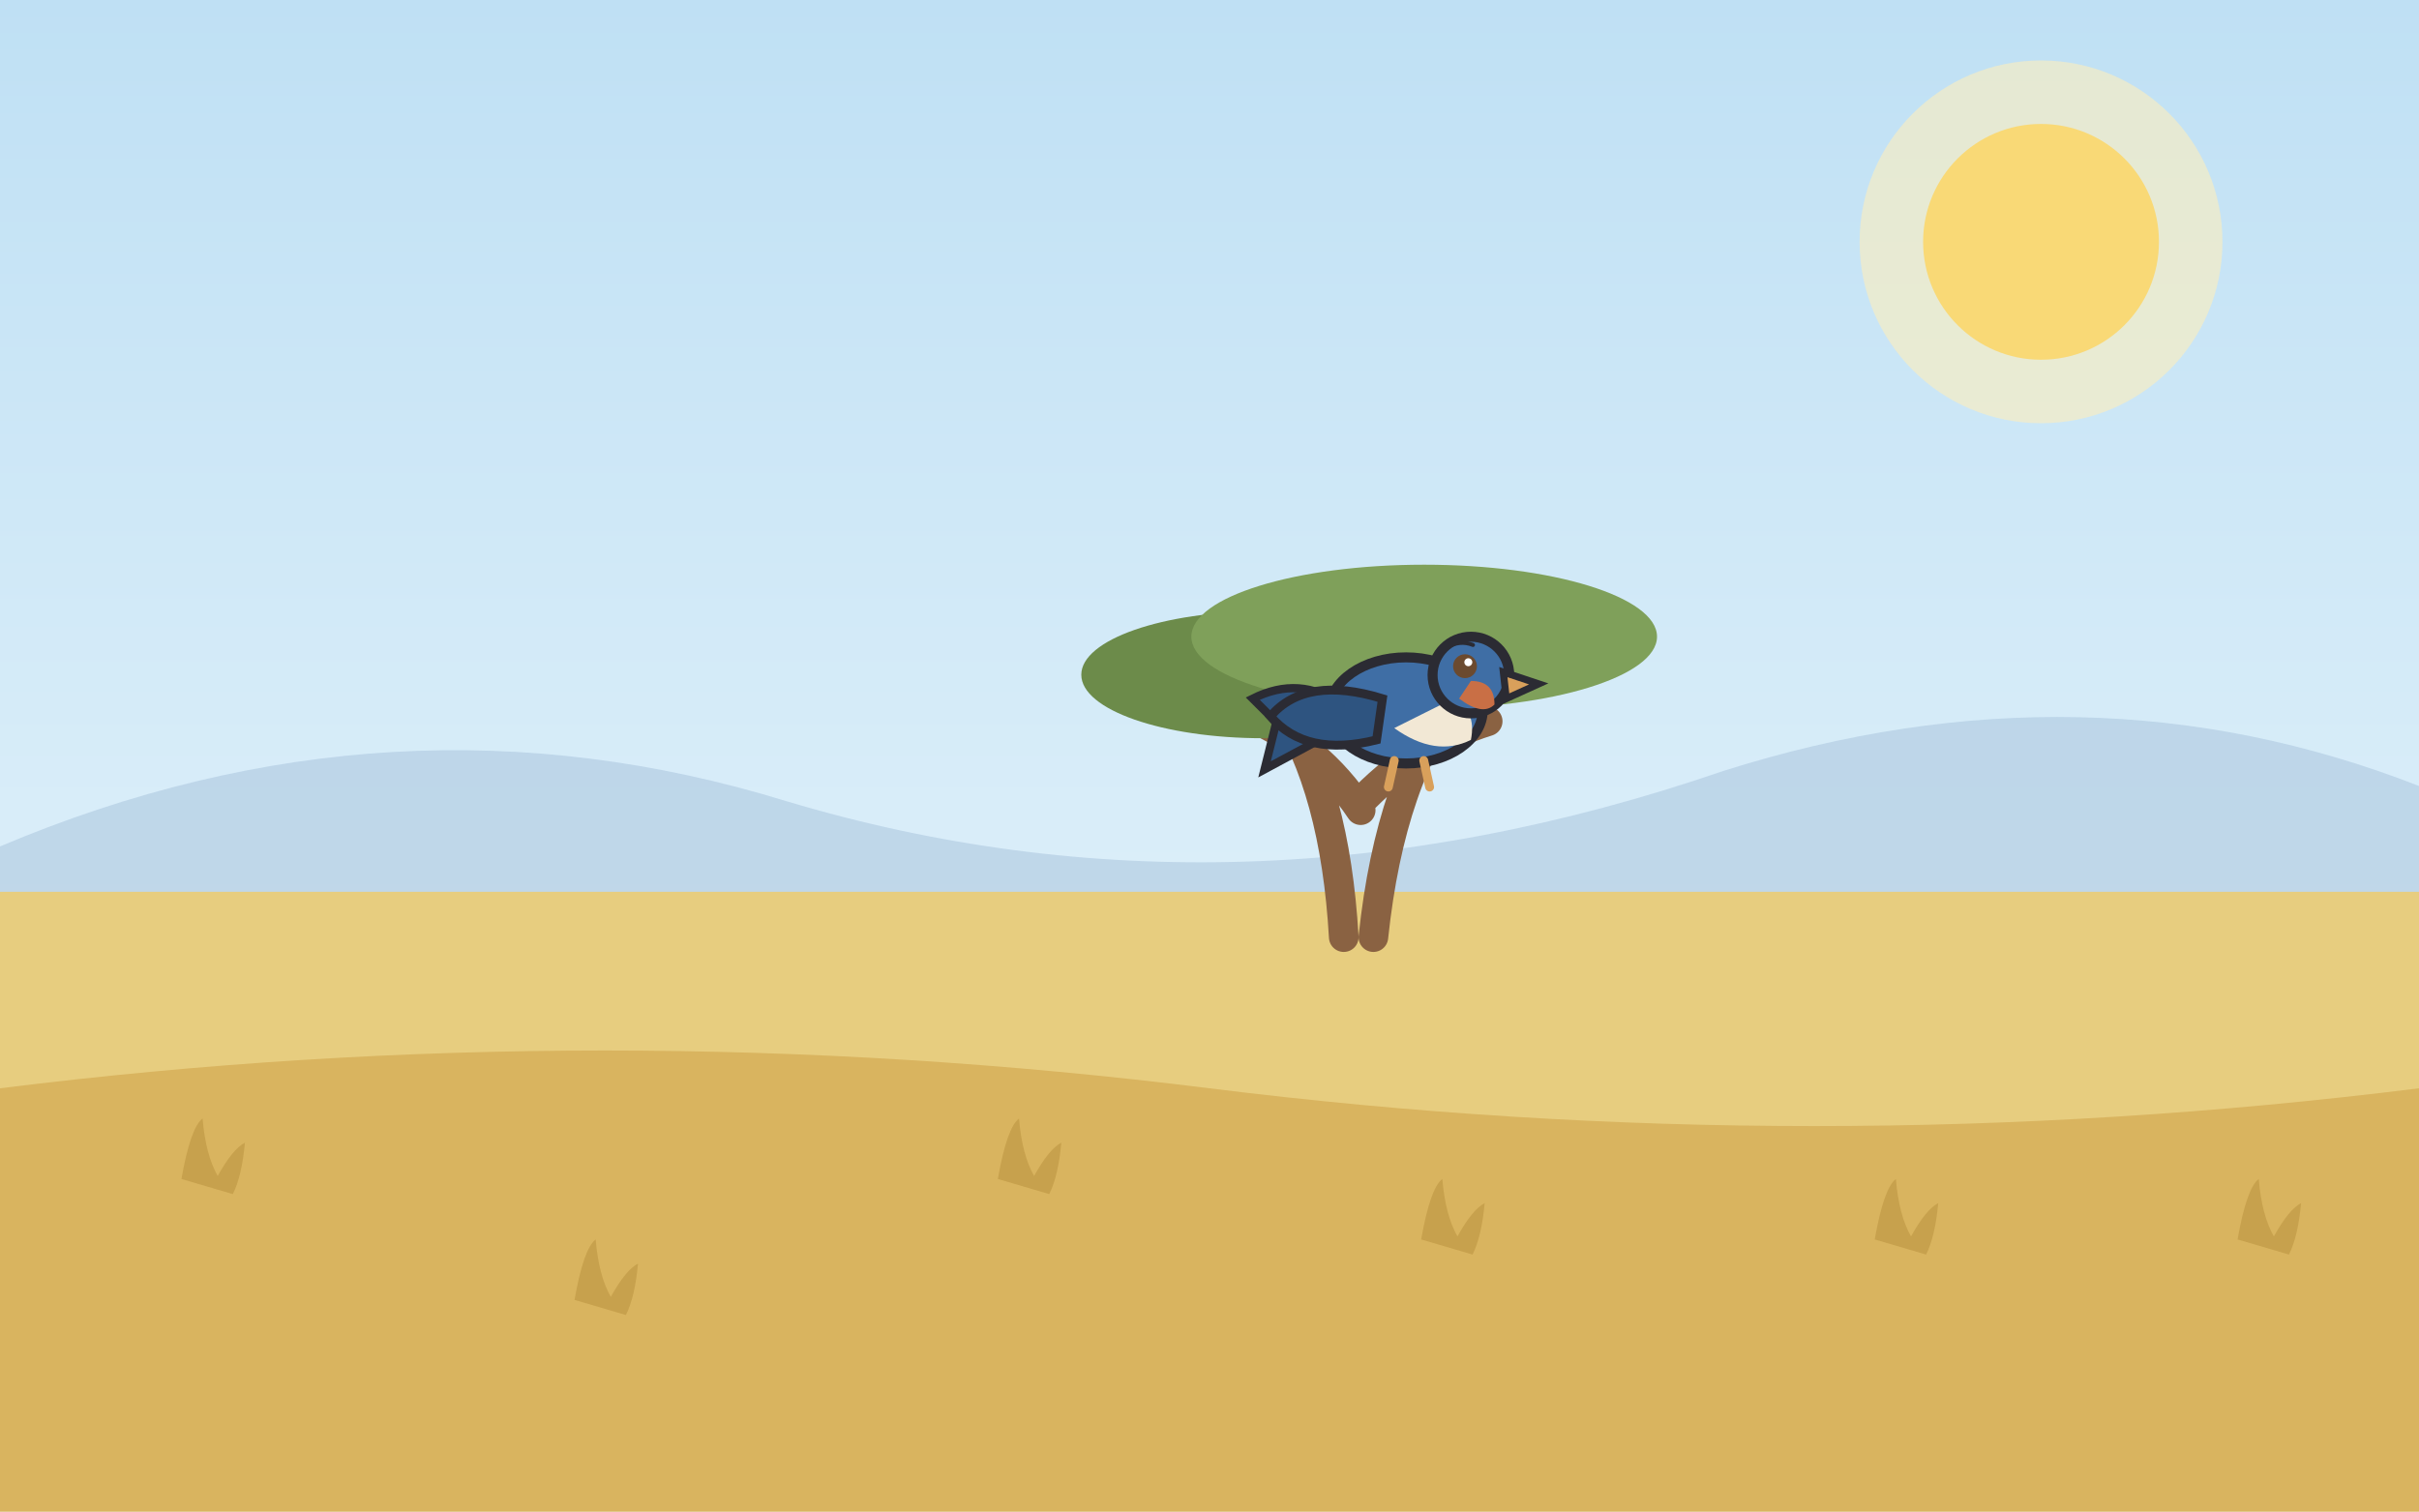
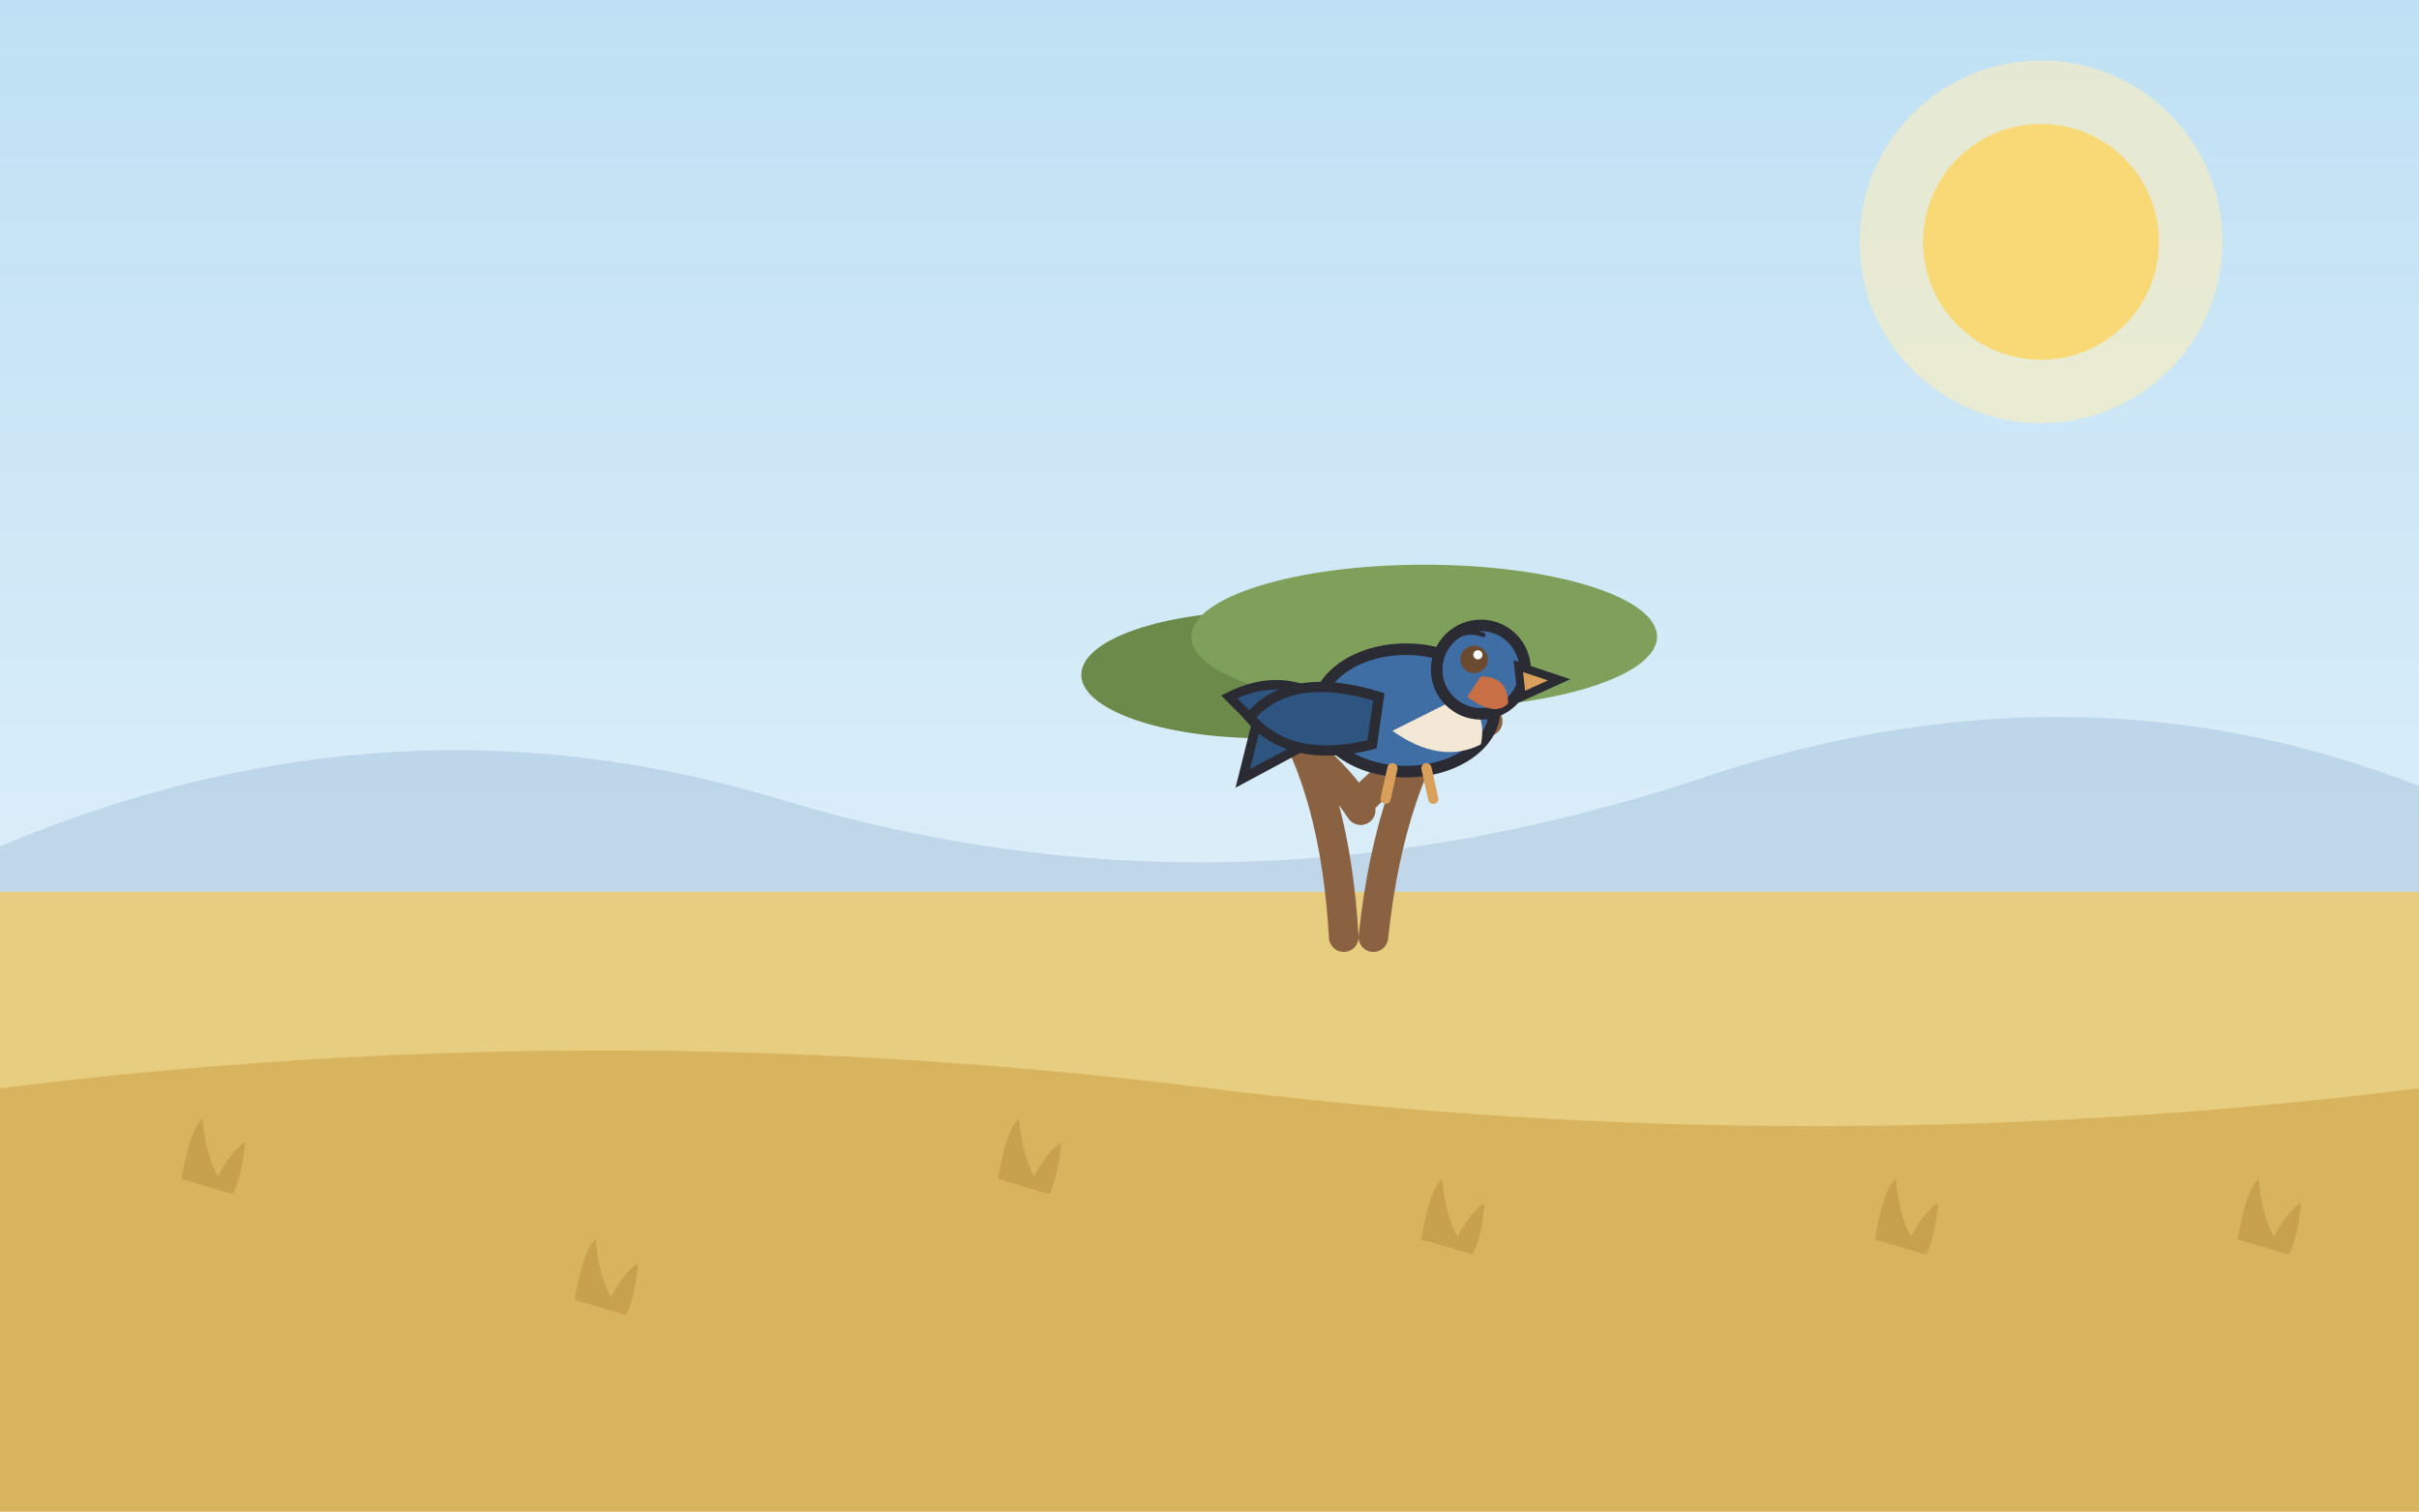
<svg xmlns="http://www.w3.org/2000/svg" viewBox="0 0 1600 1000" role="img">
  <style>
@media (prefers-reduced-motion: no-preference) {
  .anim-idle { animation: idle 3.8s ease-in-out infinite alternate; }
  @keyframes idle { from { transform: translateY(0); } to { transform: translateY(-6px); } }
  .anim-tail { transform-box: fill-box; transform-origin: 100% 20%; animation: tail 2.6s ease-in-out infinite alternate; }
  @keyframes tail { from { transform: rotate(-6deg); } to { transform: rotate(8deg); } }
  .anim-blink { transform-box: fill-box; transform-origin: center; animation: blink 5.2s infinite; }
  @keyframes blink { 0%, 93%, 100% { transform: scaleY(1); } 95%, 97% { transform: scaleY(0.12); } }
  .anim-glow { transform-box: fill-box; transform-origin: center; animation: glow 4.2s ease-in-out infinite alternate; }
  @keyframes glow { from { transform: scale(1); opacity: 0.5; } to { transform: scale(1.08); opacity: 0.75; } }
  .anim-shimmer { animation: shimmer 5s ease-in-out infinite alternate; }
  @keyframes shimmer { from { opacity: 0.62; } to { opacity: 0.92; } }
  .anim-grass { transform-box: fill-box; transform-origin: 50% 100%; animation: sway 3.2s ease-in-out infinite alternate; }
  .anim-canopy { transform-box: fill-box; transform-origin: 50% 100%; animation: sway 5.6s ease-in-out infinite alternate; }
  @keyframes sway { from { transform: rotate(-1.8deg); } to { transform: rotate(2.2deg); } }
  .anim-rain { animation: rainfall 1.15s linear infinite; }
  @keyframes rainfall { from { transform: translateY(-32px); opacity: 0.85; } 75% { opacity: 0.55; } to { transform: translateY(72px); opacity: 0; } }
  .anim-ripple { transform-box: fill-box; transform-origin: center; animation: ripple 3.4s ease-in-out infinite alternate; }
  @keyframes ripple { from { transform: scale(1); opacity: 0.8; } to { transform: scale(1.18); opacity: 0.55; } }
  .anim-drip { animation: drip 1s ease-in infinite; }
  @keyframes drip { from { transform: translateY(-12px); opacity: 0.95; } to { transform: translateY(28px); opacity: 0; } }
  .anim-flow { stroke-dasharray: 26 20; animation: flow 0.8s linear infinite; }
  @keyframes flow { from { stroke-dashoffset: 0; } to { stroke-dashoffset: -46; } }
  .anim-splash { transform-box: fill-box; transform-origin: 50% 100%; animation: splashPulse 1.7s ease-in-out infinite alternate; }
  @keyframes splashPulse { from { transform: scale(0.97); } to { transform: scale(1.05); } }
  .anim-strain { transform-box: fill-box; transform-origin: center; animation: strain 0.9s ease-in-out infinite alternate; }
  @keyframes strain { from { transform: translateX(-5px); } to { transform: translateX(4px); } }
  .anim-float { transform-box: fill-box; transform-origin: center; animation: floaty 2.6s ease-in-out infinite alternate; }
  @keyframes floaty { from { transform: translateY(0) scale(1); } to { transform: translateY(-12px) scale(1.08); } }
  .anim-wave { animation: wave 2.4s ease-in-out infinite; opacity: 0; }
  @keyframes wave { 0% { opacity: 0; } 30% { opacity: 0.9; } 60%, 100% { opacity: 0; } }
  .anim-cloud { animation: cloudDrift 9s ease-in-out infinite alternate; }
  @keyframes cloudDrift { from { transform: translateX(-18px); } to { transform: translateX(22px); } }
  .tap-target { cursor: pointer; }
  .tap-target.tap-play { transform-box: fill-box; transform-origin: 50% 85%; animation: tapWiggle 0.7s ease-in-out; }
  .tap-target[data-tap="puddle"].tap-play { transform-origin: center; animation: tapSplash 0.85s ease-out; }
  .tap-target[data-tap="sun"].tap-play { transform-origin: center; animation: tapPulse 0.6s ease-in-out; }
  .tap-target[data-tap="tree"].tap-play { transform-origin: 50% 100%; animation: tapShake 0.7s ease-in-out; }
  @keyframes tapWiggle { 0% { transform: rotate(0); } 25% { transform: rotate(-4deg) scale(1.03); } 55% { transform: rotate(3deg) scale(1.04); } 80% { transform: rotate(-1.5deg); } 100% { transform: rotate(0); } }
  @keyframes tapSplash { 0% { transform: scale(1); } 40% { transform: scale(1.06, 0.94); } 70% { transform: scale(0.97, 1.03); } 100% { transform: scale(1); } }
  @keyframes tapPulse { 0% { transform: scale(1); } 50% { transform: scale(1.12); } 100% { transform: scale(1); } }
  @keyframes tapShake { 0% { transform: rotate(0); } 20% { transform: rotate(2.4deg); } 45% { transform: rotate(-2deg); } 70% { transform: rotate(1.2deg); } 100% { transform: rotate(0); } }
  .tap-burst { opacity: 0; }
  .tap-target.tap-play .tap-burst { opacity: 1; }
  .tap-target.tap-play .tap-burst circle { animation: burstUp 0.6s ease-out forwards; }
  @keyframes burstUp { from { transform: translateY(0); opacity: 0.95; } to { transform: translateY(-90px); opacity: 0; } }
}
</style>
  <defs>
    <linearGradient id="sky" x1="0" y1="0" x2="0" y2="1">
      <stop offset="0" stop-color="#bfe0f4" />
      <stop offset="1" stop-color="#eef8fd" />
    </linearGradient>
  </defs>
  <rect width="1600" height="1000" fill="url(#sky)" />
  <g class="tap-target" data-tap="sun">
    <circle class="anim-glow" cx="1350" cy="160" r="120" fill="#fdeebc" opacity="0.6" />
    <circle cx="1350" cy="160" r="78" fill="#f9d976" />
  </g>
  <path d="M 0 560 q 260 -110 520 -30 q 300 90 620 -20 q 240 -76 460 10 L 1600 640 L 0 640 Z" fill="#a9c4dd" opacity="0.55" />
  <rect x="0" y="590" width="1600" height="410" fill="#e7cd7f" />
  <path d="M 0 720 q 400 -50 800 0 q 400 50 800 0 L 1600 1000 L 0 1000 Z" fill="#d9b45f" />
  <g class="anim-grass" style="animation-delay:1.00s">
    <path d="M 120 780 q 6 -34 14 -40 q 2 24 10 38 q 10 -18 18 -22 q -2 22 -8 34 z" fill="#c39c48" opacity="0.8" />
  </g>
  <g class="anim-grass" style="animation-delay:0.50s">
    <path d="M 380 860 q 6 -34 14 -40 q 2 24 10 38 q 10 -18 18 -22 q -2 22 -8 34 z" fill="#c39c48" opacity="0.8" />
  </g>
  <g class="anim-grass" style="animation-delay:2.50s">
    <path d="M 660 780 q 6 -34 14 -40 q 2 24 10 38 q 10 -18 18 -22 q -2 22 -8 34 z" fill="#c39c48" opacity="0.8" />
  </g>
  <g class="anim-grass" style="animation-delay:1.50s">
    <path d="M 940 820 q 6 -34 14 -40 q 2 24 10 38 q 10 -18 18 -22 q -2 22 -8 34 z" fill="#c39c48" opacity="0.8" />
  </g>
  <g class="anim-grass" style="animation-delay:0.00s">
    <path d="M 1240 820 q 6 -34 14 -40 q 2 24 10 38 q 10 -18 18 -22 q -2 22 -8 34 z" fill="#c39c48" opacity="0.8" />
  </g>
  <g class="anim-grass" style="animation-delay:0.00s">
    <path d="M 1480 820 q 6 -34 14 -40 q 2 24 10 38 q 10 -18 18 -22 q -2 22 -8 34 z" fill="#c39c48" opacity="0.8" />
  </g>
  <g transform="translate(900 620) scale(1.4)">
    <g class="tap-target" data-tap="tree">
      <path d="M -8 0 q -4 -70 -30 -110 M 6 0 q 8 -76 40 -116 M 0 -60 q -20 -30 -52 -44 M 2 -66 q 26 -26 58 -36" stroke="#8a6242" stroke-width="14" fill="none" stroke-linecap="round" />
      <g class="anim-canopy" style="animation-delay:1.33s">
        <ellipse cx="-46" cy="-124" rx="86" ry="30" fill="#6c8b4a" />
        <ellipse cx="30" cy="-142" rx="110" ry="34" fill="#7fa05a" />
      </g>
    </g>
  </g>
-   <g transform="translate(930 470) scale(1.95 1.95)">
+   <g transform="translate(930 470) scale(2.25 2.25)">
    <g class="tap-target" data-tap="lulu" data-mood="sad">
      <g class="anim-idle" style="animation-delay:1.33s; animation-duration: 2.2s">
        <path d="M -22 6 l -26 14 l 4 -16 l -8 -8 q 16 -8 30 2 z" fill="#2e5480" stroke="#2b2b33" stroke-width="2.8" />
        <ellipse cx="0" cy="0" rx="26" ry="18" fill="#3f6ea5" stroke="#2b2b33" stroke-width="3.4" />
        <path d="M -4 6 q 14 10 26 4 q 2 -10 -6 -14 z" fill="#f2e8d5" />
        <path d="M -8 -4 q -26 -8 -38 6 q 12 14 36 8 z" fill="#2e5480" stroke="#2b2b33" stroke-width="3" />
        <circle cx="22" cy="-12" r="13" fill="#3f6ea5" stroke="#2b2b33" stroke-width="3.4" />
        <path d="M 18 -4 q 8 6 12 2 q 0 -8 -8 -8 z" fill="#c96f45" />
        <path d="M 33 -13 l 12 4 l -11 5 z" fill="#d9a05b" stroke="#2b2b33" stroke-width="2.4" />
        <g transform="translate(20 -15)">
          <g class="anim-blink">
            <circle cx="0" cy="0" r="4.05" fill="#6b4a2f" />
            <circle cx="1.125" cy="-1.35" r="1.35" fill="#fff" />
          </g>
          <path d="M -6.3 -6.3 q 4.5 -2.7 9 -0.9" stroke="#2b2b33" stroke-width="1.35" fill="none" stroke-linecap="round" />
        </g>
        <path d="M -4 17 l -2 9 M 6 17 l 2 9" stroke="#d9a05b" stroke-width="3" stroke-linecap="round" />
      </g>
    </g>
  </g>
</svg>
